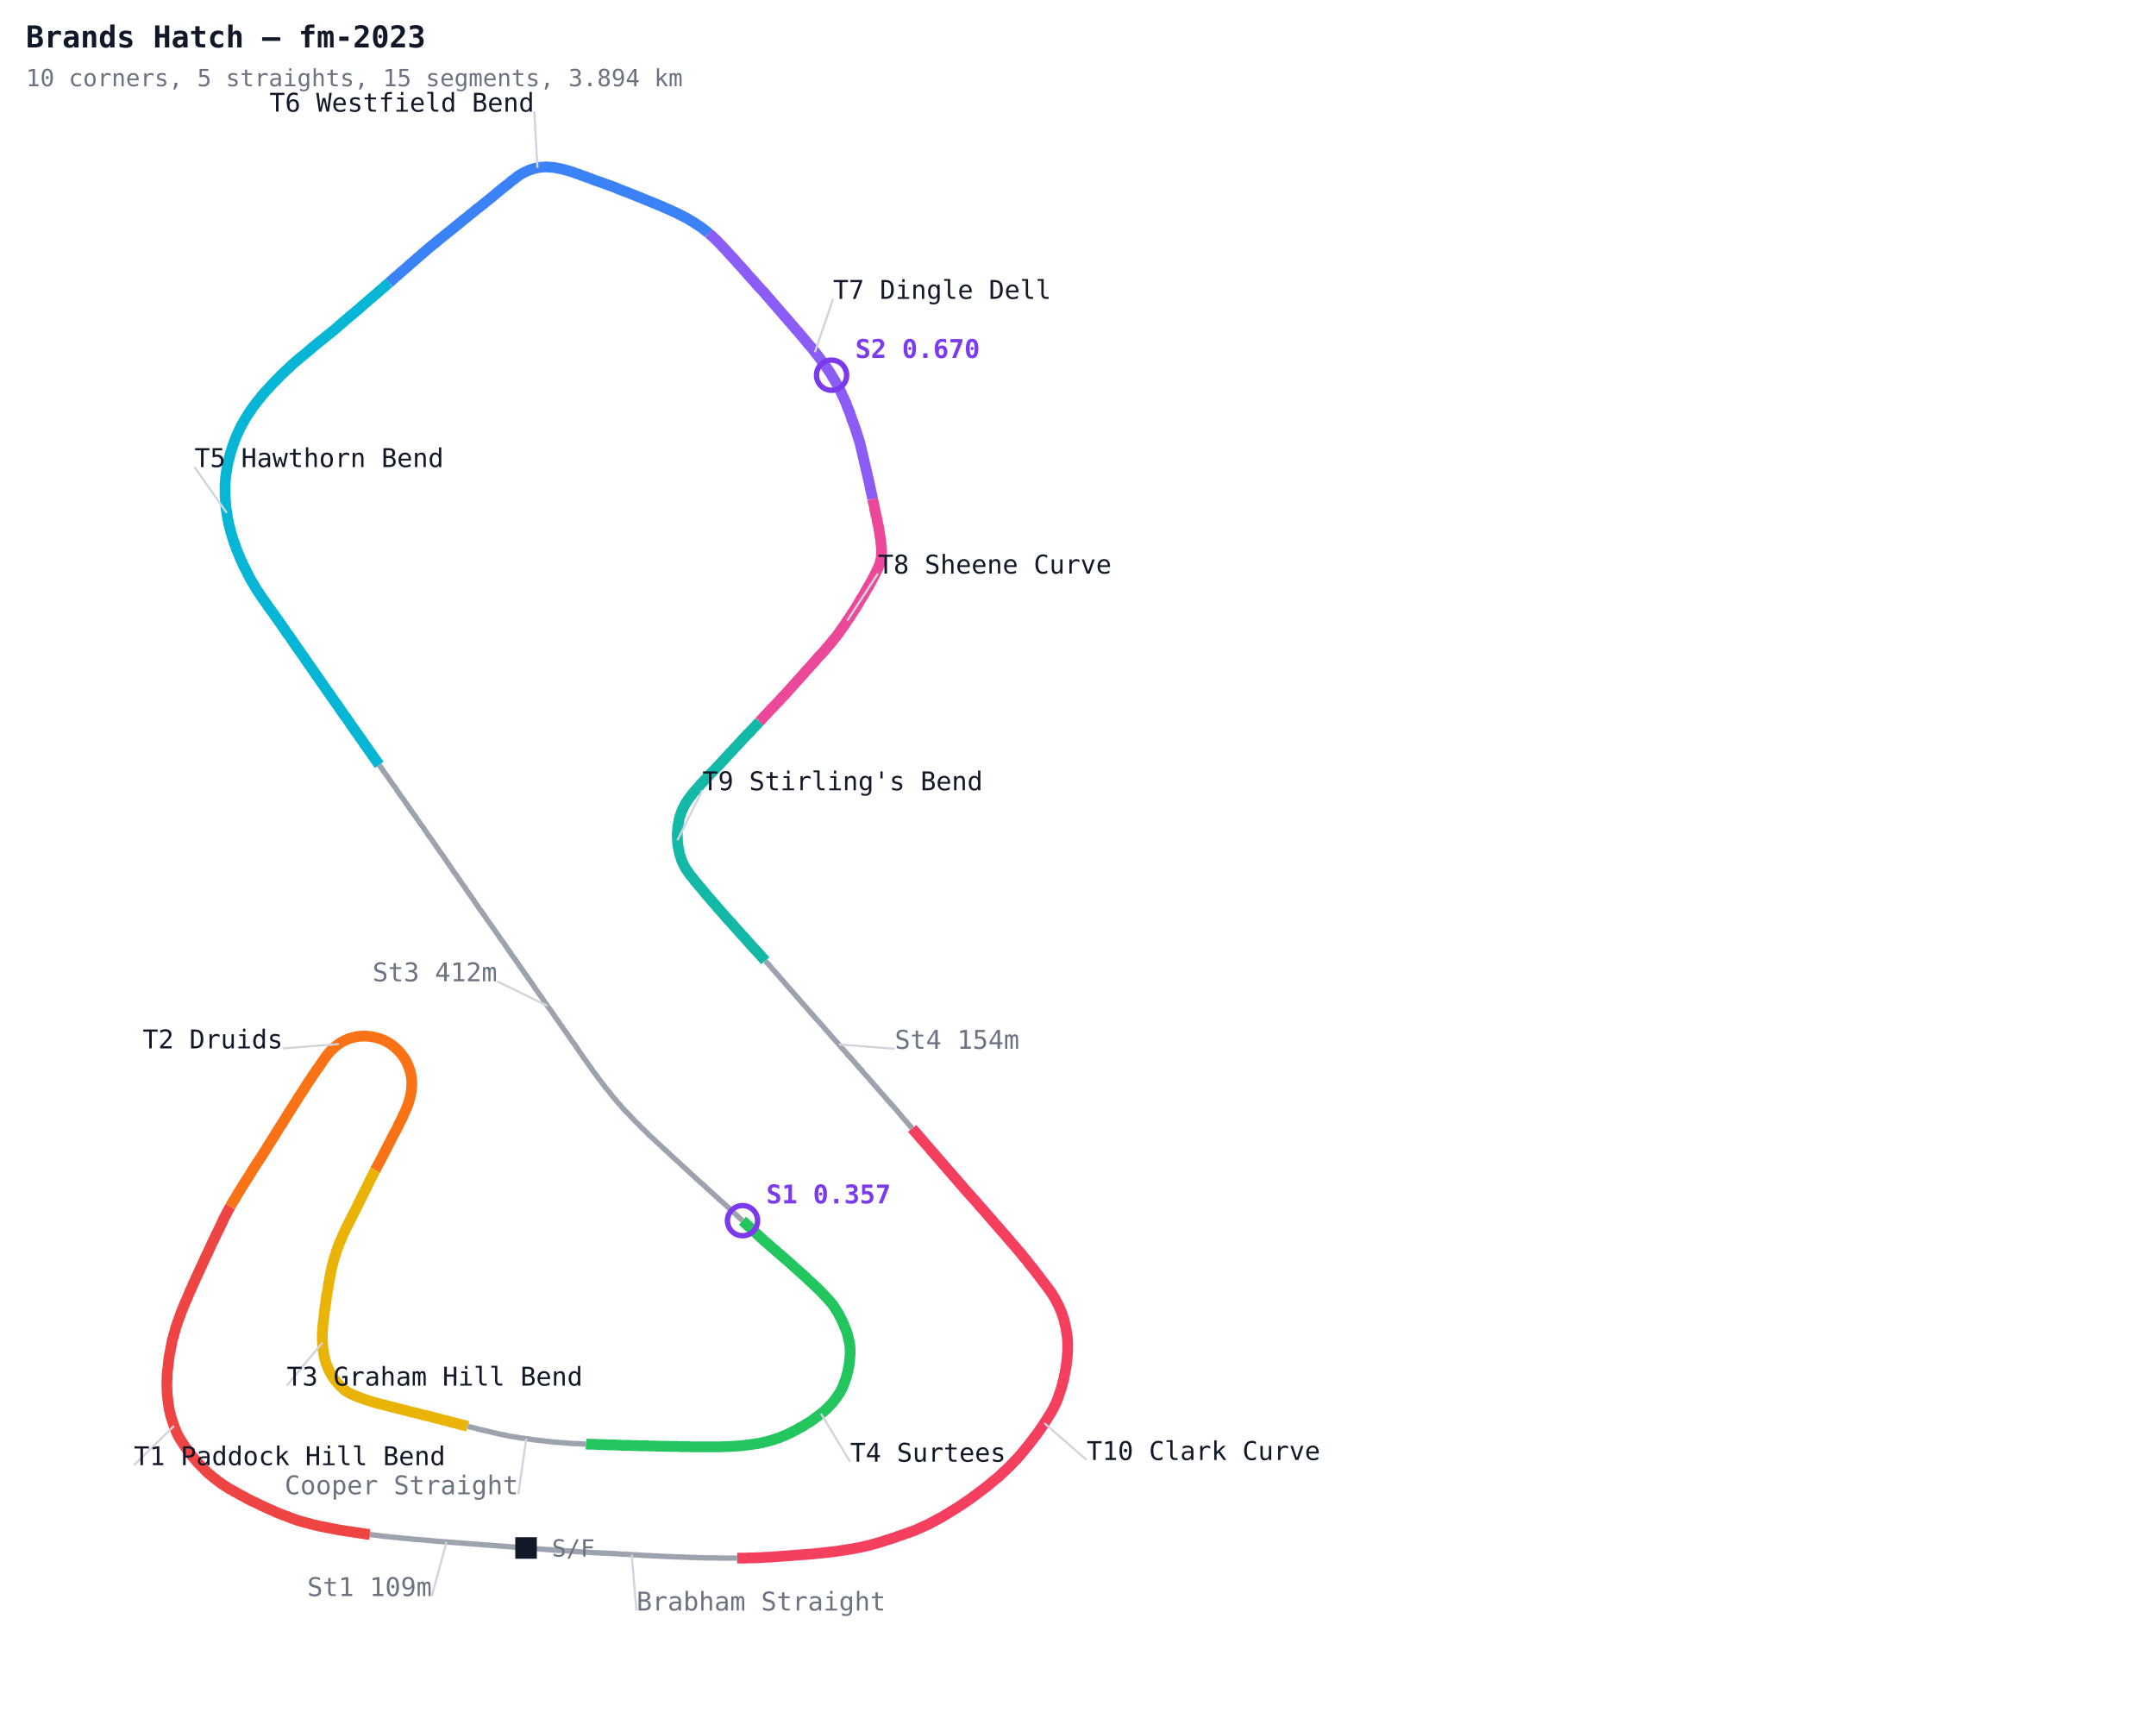
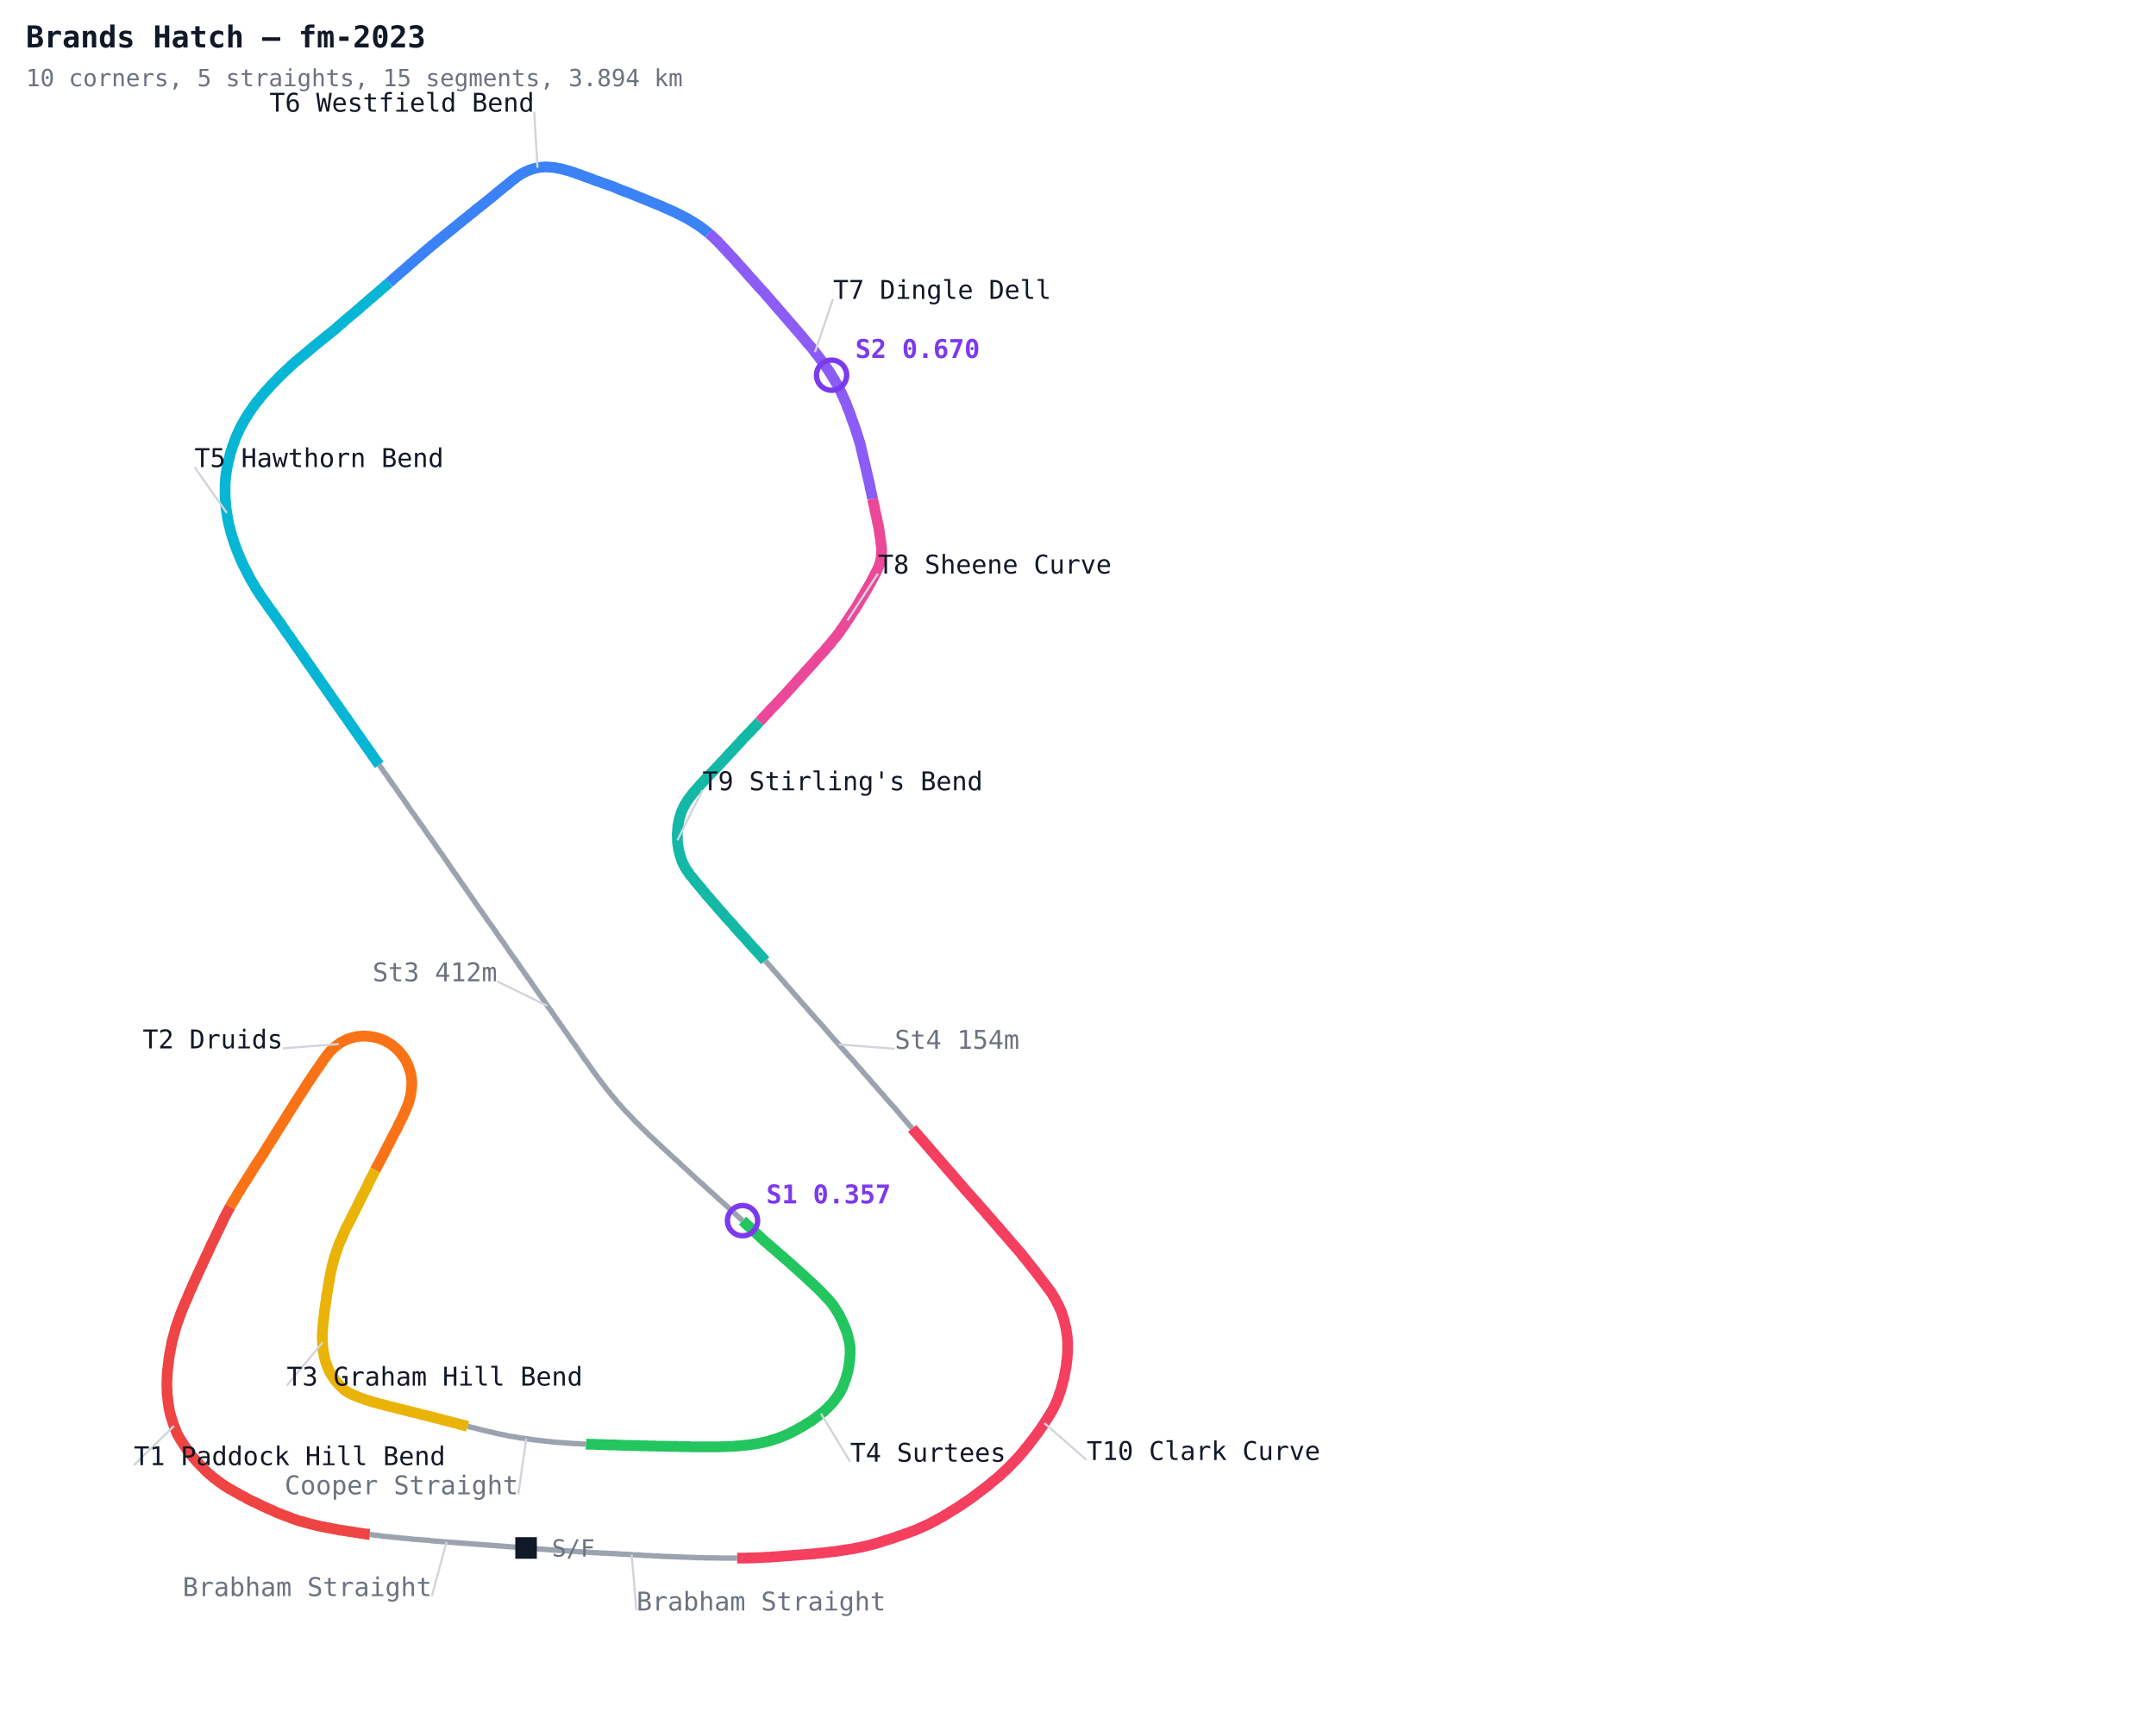
<svg xmlns="http://www.w3.org/2000/svg" width="1000" height="800" viewBox="0 0 1000 800">
  <defs>
    <style>
      .name { font-family: monospace; font-size: 12px; }
      .sector { font-family: monospace; font-size: 12px; fill: #7c3aed; font-weight: bold; }
      .title { font-family: monospace; font-size: 14px; fill: #111827; font-weight: bold; }
      .sub { font-family: monospace; font-size: 11px; fill: #6b7280; }
    </style>
  </defs>
  <rect width="1000" height="800" fill="#ffffff" />
  <polyline fill="none" stroke="#9ca3af" stroke-width="2.5" points="244.0,717.9 242.7,717.8 241.4,717.7 240.1,717.6 238.8,717.5 237.4,717.4 236.1,717.3 234.8,717.2 233.5,717.1 232.2,717.0 230.8,716.9 229.5,716.8 228.2,716.7 226.9,716.6 225.5,716.5 224.2,716.4 222.9,716.3 221.6,716.2 220.3,716.1 218.9,716.0 217.6,715.9 216.3,715.8 215.0,715.7 213.7,715.6 212.3,715.5 211.0,715.4 209.7,715.3 208.4,715.2 207.1,715.1 205.7,715.0 204.4,714.9 203.1,714.8 201.8,714.7 200.5,714.6 199.1,714.4 197.8,714.3 196.5,714.2 195.2,714.1 193.9,714.0 192.5,713.9 191.2,713.8 189.9,713.6 188.6,713.5 187.3,713.4 185.9,713.3 184.6,713.1 183.3,713.0 182.0,712.9 180.7,712.7 179.4,712.6 178.0,712.5 176.7,712.3 175.4,712.1 174.1,712.0 172.8,711.8 171.5,711.6" />
  <polyline fill="none" stroke="#ef4444" stroke-width="5" points="171.5,711.6 170.1,711.5 168.8,711.3 167.5,711.1 166.2,710.9 164.9,710.7 163.6,710.5 162.3,710.3 161.0,710.1 159.7,709.9 158.4,709.7 157.0,709.5 155.7,709.2 154.4,709.0 153.1,708.7 151.8,708.5 150.5,708.2 149.2,708.0 147.9,707.7 146.7,707.4 145.4,707.1 144.1,706.8 142.8,706.4 141.5,706.1 140.2,705.7 139.0,705.4 137.7,705.0 136.4,704.5 135.2,704.1 134.0,703.6 132.7,703.1 131.5,702.7 130.3,702.2 129.0,701.7 127.8,701.2 126.6,700.6 125.4,700.1 124.2,699.6 123.0,699.0 121.8,698.5 120.6,697.9 119.4,697.3 118.2,696.7 117.0,696.2 115.8,695.6 114.6,695.0 113.5,694.3 112.3,693.7 111.1,693.1 110.0,692.4 108.8,691.8 107.7,691.1 106.5,690.5 105.4,689.8 104.3,689.1 103.2,688.4 102.1,687.6 101.0,686.8 100.0,686.0 98.9,685.2 97.9,684.3 96.9,683.5 95.9,682.6 95.0,681.7 94.1,680.7 93.1,679.8 92.2,678.8 91.3,677.9 90.5,676.9 89.6,675.9 88.8,674.9 87.9,673.8 87.1,672.8 86.4,671.7 85.6,670.6 84.9,669.5 84.2,668.4 83.5,667.3 82.8,666.1 82.2,665.0 81.7,663.8 81.2,662.5 80.7,661.3 80.3,660.1 79.9,658.8 79.5,657.6 79.1,656.3 78.8,655.0 78.5,653.7 78.3,652.4 78.1,651.2 77.9,649.9 77.8,648.5 77.6,647.2 77.5,645.9 77.5,644.6 77.4,643.3 77.4,642.0 77.4,640.7 77.5,639.4 77.5,638.1 77.6,636.8 77.7,635.5 77.9,634.2 78.0,632.9 78.2,631.6 78.3,630.3 78.5,629.0 78.7,627.7 79.0,626.4 79.2,625.1 79.5,623.8 79.7,622.6 80.0,621.3 80.4,620.0 80.7,618.7 81.1,617.5 81.4,616.2 81.8,614.9 82.2,613.7 82.7,612.4 83.1,611.2 83.6,609.9 84.0,608.7 84.5,607.5 85.0,606.2 85.5,605.0 86.0,603.8 86.6,602.6 87.1,601.4 87.6,600.1 88.1,598.9 88.7,597.7 89.2,596.5 89.7,595.3 90.3,594.1 90.8,592.9 91.4,591.7 91.9,590.5 92.5,589.3 93.0,588.1 93.6,586.9 94.1,585.7 94.7,584.5 95.2,583.3 95.8,582.1 96.4,580.9 96.9,579.7 97.5,578.5 98.0,577.3 98.6,576.1 99.2,574.9 99.8,573.7 100.3,572.5 100.9,571.3 101.5,570.2 102.0,569.0 102.6,567.8 103.2,566.6 103.7,565.4 104.3,564.2 104.9,563.1 105.5,561.9 106.2,560.7 106.8,559.6" />
  <polyline fill="none" stroke="#f97316" stroke-width="5" points="106.8,559.6 107.4,558.4 108.1,557.3 108.8,556.2 109.5,555.0 110.1,553.9 110.8,552.8 111.5,551.7 112.2,550.5 112.9,549.4 113.6,548.3 114.3,547.2 115.0,546.1 115.7,545.0 116.4,543.9 117.1,542.7 117.8,541.6 118.5,540.5 119.2,539.4 120.0,538.3 120.7,537.2 121.4,536.1 122.1,535.0 122.8,533.9 123.5,532.8 124.2,531.6 124.9,530.5 125.6,529.4 126.3,528.3 127.0,527.2 127.7,526.1 128.4,524.9 129.1,523.8 129.8,522.7 130.5,521.6 131.2,520.5 131.9,519.4 132.6,518.3 133.3,517.1 134.0,516.0 134.7,514.9 135.4,513.8 136.1,512.7 136.8,511.6 137.5,510.5 138.2,509.4 138.9,508.2 139.7,507.1 140.4,506.0 141.1,504.9 141.8,503.8 142.5,502.7 143.2,501.6 144.0,500.5 144.7,499.4 145.4,498.3 146.2,497.2 146.9,496.1 147.7,495.1 148.4,494.0 149.2,492.9 149.9,491.8 150.7,490.7 151.5,489.6 152.3,488.6 153.1,487.6 154.1,486.7 155.0,485.8 156.1,484.9 157.1,484.2 158.2,483.4 159.4,482.8 160.6,482.2 161.8,481.7 163.1,481.3 164.4,481.0 165.7,480.7 167.0,480.6 168.3,480.5 169.6,480.5 170.9,480.6 172.3,480.8 173.6,481.0 174.8,481.3 176.1,481.7 177.4,482.2 178.6,482.7 179.7,483.3 180.9,484.0 182.0,484.8 183.0,485.6 184.0,486.5 184.9,487.4 185.8,488.4 186.6,489.4 187.4,490.5 188.1,491.6 188.7,492.8 189.2,494.0 189.7,495.2 190.1,496.5 190.5,497.8 190.7,499.1 190.9,500.4 191.0,501.7 191.0,503.0 190.9,504.3 190.8,505.6 190.6,506.9 190.4,508.2 190.0,509.5 189.7,510.8 189.3,512.0 188.8,513.3 188.3,514.5 187.8,515.7 187.2,516.9 186.7,518.1 186.1,519.3 185.5,520.5 184.9,521.6 184.4,522.8 183.8,524.0 183.1,525.2 182.5,526.3 181.9,527.5 181.3,528.7 180.7,529.9 180.1,531.0 179.5,532.2 178.9,533.4 178.3,534.5 177.7,535.7 177.1,536.9 176.5,538.0 175.9,539.2 175.2,540.4 174.6,541.6 174.0,542.7" />
  <polyline fill="none" stroke="#eab308" stroke-width="5" points="174.0,542.7 173.4,543.9 172.8,545.1 172.2,546.3 171.6,547.4 171.0,548.6 170.5,549.8 169.9,551.0 169.3,552.1 168.7,553.3 168.1,554.5 167.5,555.7 166.9,556.9 166.3,558.1 165.8,559.2 165.2,560.4 164.6,561.6 164.0,562.8 163.4,563.9 162.8,565.1 162.2,566.3 161.6,567.5 161.0,568.7 160.4,569.8 159.9,571.0 159.3,572.2 158.8,573.4 158.3,574.7 157.7,575.9 157.2,577.1 156.8,578.3 156.3,579.6 155.9,580.8 155.5,582.1 155.1,583.3 154.7,584.6 154.4,585.9 154.0,587.2 153.8,588.4 153.5,589.7 153.2,591.0 153.0,592.3 152.8,593.6 152.5,594.9 152.3,596.2 152.1,597.6 151.9,598.9 151.6,600.2 151.4,601.5 151.3,602.8 151.1,604.1 150.9,605.4 150.7,606.7 150.5,608.0 150.4,609.4 150.2,610.7 150.1,612.0 149.9,613.3 149.8,614.6 149.7,615.9 149.6,617.3 149.5,618.6 149.5,619.9 149.5,621.2 149.6,622.6 149.6,623.9 149.8,625.2 149.9,626.5 150.2,627.8 150.4,629.1 150.7,630.4 151.1,631.7 151.5,632.9 152.0,634.2 152.5,635.4 153.1,636.6 153.8,637.7 154.5,638.8 155.3,639.9 156.1,640.9 157.0,641.9 157.9,642.9 158.9,643.8 159.8,644.7 160.9,645.4 162.1,646.1 163.3,646.7 164.5,647.2 165.7,647.7 166.9,648.2 168.2,648.6 169.4,649.1 170.7,649.5 172.0,649.9 173.2,650.3 174.5,650.6 175.8,651.0 177.1,651.3 178.4,651.6 179.6,652.0 180.9,652.3 182.2,652.6 183.5,652.9 184.8,653.3 186.1,653.6 187.3,653.9 188.6,654.2 189.9,654.6 191.2,654.9 192.5,655.2 193.8,655.5 195.1,655.9 196.3,656.2 197.6,656.5 198.9,656.8 200.2,657.1 201.5,657.5 202.8,657.8 204.0,658.1 205.3,658.5 206.6,658.8 207.9,659.1 209.2,659.5 210.5,659.8 211.7,660.1 213.0,660.5 214.3,660.8 215.6,661.1 216.9,661.5" />
  <polyline fill="none" stroke="#9ca3af" stroke-width="2.5" points="216.9,661.5 218.1,661.8 219.4,662.1 220.7,662.4 222.0,662.8 223.3,663.1 224.6,663.4 225.9,663.7 227.2,664.0 228.4,664.3 229.7,664.6 231.0,664.9 232.3,665.2 233.6,665.4 234.9,665.7 236.2,666.0 237.5,666.2 238.8,666.4 240.1,666.6 241.4,666.9 242.8,667.0 244.1,667.2 245.4,667.4 246.7,667.6 248.0,667.8 249.3,667.9 250.6,668.1 251.9,668.2 253.3,668.4 254.6,668.5 255.9,668.7 257.2,668.8 258.5,668.9 259.9,669.0 261.2,669.1 262.5,669.2 263.8,669.3 265.1,669.4 266.5,669.5 267.8,669.5 269.1,669.6 270.4,669.7 271.8,669.7" />
  <polyline fill="none" stroke="#22c55e" stroke-width="5" points="271.8,669.7 273.1,669.8 274.4,669.8 275.7,669.8 277.1,669.9 278.4,669.9 279.7,670.0 281.0,670.0 282.3,670.1 283.7,670.1 285.0,670.1 286.3,670.2 287.6,670.2 289.0,670.3 290.3,670.3 291.6,670.3 292.9,670.4 294.3,670.4 295.6,670.4 296.9,670.5 298.2,670.5 299.6,670.5 300.9,670.6 302.2,670.6 303.5,670.6 304.9,670.7 306.2,670.7 307.5,670.7 308.8,670.7 310.2,670.8 311.5,670.8 312.8,670.8 314.1,670.8 315.5,670.9 316.8,670.9 318.1,670.9 319.4,670.9 320.8,671.0 322.1,671.0 323.4,671.0 324.7,671.0 326.1,671.0 327.4,671.0 328.7,671.0 330.0,671.0 331.4,671.0 332.7,671.0 334.0,671.0 335.3,670.9 336.6,670.9 338.0,670.8 339.3,670.8 340.6,670.7 341.9,670.6 343.3,670.5 344.6,670.4 345.9,670.2 347.2,670.1 348.5,669.9 349.8,669.7 351.1,669.5 352.4,669.3 353.7,669.0 355.0,668.7 356.3,668.4 357.6,668.0 358.9,667.6 360.1,667.2 361.4,666.8 362.6,666.3 363.8,665.8 365.0,665.3 366.2,664.7 367.4,664.1 368.6,663.5 369.8,662.9 370.9,662.2 372.1,661.6 373.2,660.9 374.3,660.2 375.5,659.5 376.6,658.8 377.6,658.0 378.7,657.2 379.8,656.4 380.8,655.6 381.8,654.8 382.8,653.9 383.8,653.0 384.7,652.0 385.6,651.1 386.5,650.1 387.3,649.0 388.1,648.0 388.8,646.9 389.6,645.8 390.2,644.6 390.8,643.4 391.3,642.2 391.7,640.9 392.2,639.7 392.6,638.4 392.9,637.2 393.3,635.9 393.5,634.6 393.8,633.3 393.9,632.0 394.1,630.7 394.2,629.3 394.3,628.0 394.3,626.7 394.3,625.4 394.2,624.1 394.0,622.8 393.7,621.5 393.4,620.2 393.1,618.9 392.7,617.6 392.2,616.4 391.7,615.2 391.2,614.0 390.7,612.8 390.1,611.6 389.5,610.4 388.9,609.2 388.2,608.1 387.5,607.0 386.8,605.9 386.0,604.8 385.2,603.8 384.3,602.8 383.4,601.8 382.5,600.9 381.6,599.9 380.7,599.0 379.7,598.0 378.8,597.1 377.8,596.2 376.9,595.3 375.9,594.4 374.9,593.5 374.0,592.6 373.0,591.7 372.0,590.8 371.0,589.9 370.0,589.0 369.1,588.2 368.1,587.3 367.1,586.4 366.1,585.5 365.1,584.6 364.1,583.8 363.1,582.9 362.1,582.0 361.1,581.2 360.1,580.3 359.1,579.4 358.1,578.6 357.1,577.7 356.1,576.8 355.1,576.0 354.1,575.1 353.1,574.2 352.2,573.3 351.2,572.4 350.2,571.5 349.3,570.6 348.3,569.7 347.3,568.8 346.3,567.9 345.4,567.0 344.4,566.1" />
  <polyline fill="none" stroke="#9ca3af" stroke-width="2.5" points="344.4,566.1 343.4,565.2 342.4,564.3 341.5,563.4 340.5,562.5 339.5,561.6 338.5,560.7 337.6,559.8 336.6,558.9 335.6,558.0 334.6,557.1 333.6,556.3 332.7,555.4 331.7,554.5 330.7,553.6 329.7,552.7 328.7,551.8 327.7,550.9 326.8,550.0 325.8,549.1 324.8,548.3 323.8,547.4 322.8,546.5 321.9,545.6 320.9,544.7 319.9,543.8 319.0,542.9 318.0,542.0 317.0,541.1 316.0,540.2 315.1,539.3 314.1,538.4 313.1,537.5 312.1,536.6 311.1,535.7 310.2,534.8 309.2,533.9 308.2,533.0 307.2,532.1 306.3,531.2 305.3,530.3 304.3,529.4 303.4,528.5 302.4,527.6 301.4,526.7 300.5,525.8 299.5,524.8 298.6,523.9 297.6,523.0 296.7,522.0 295.8,521.1 294.8,520.2 293.9,519.2 293.0,518.3 292.1,517.3 291.2,516.3 290.2,515.4 289.3,514.4 288.4,513.4 287.6,512.4 286.7,511.5 285.8,510.4 285.0,509.4 284.1,508.4 283.3,507.4 282.5,506.3 281.6,505.3 280.8,504.3 280.0,503.2 279.2,502.2 278.4,501.1 277.6,500.1 276.8,499.0 276.0,497.9 275.2,496.9 274.5,495.8 273.7,494.7 272.9,493.6 272.2,492.5 271.4,491.5 270.6,490.4 269.9,489.3 269.1,488.2 268.4,487.1 267.6,486.0 266.9,484.9 266.1,483.8 265.3,482.8 264.6,481.7 263.8,480.6 263.1,479.5 262.3,478.4 261.5,477.3 260.8,476.2 260.0,475.2 259.3,474.1 258.5,473.0 257.7,471.9 257.0,470.8 256.2,469.7 255.5,468.6 254.7,467.6 253.9,466.5 253.2,465.4 252.4,464.3 251.7,463.2 250.9,462.1 250.1,461.0 249.4,460.0 248.6,458.9 247.9,457.8 247.1,456.7 246.4,455.6 245.6,454.5 244.8,453.4 244.1,452.3 243.3,451.3 242.6,450.2 241.8,449.1 241.0,448.0 240.3,446.9 239.5,445.8 238.8,444.7 238.0,443.7 237.2,442.6 236.5,441.5 235.7,440.4 235.0,439.3 234.2,438.2 233.5,437.1 232.7,436.1 231.9,435.0 231.2,433.9 230.4,432.8 229.7,431.7 228.9,430.6 228.1,429.5 227.4,428.5 226.6,427.4 225.8,426.3 225.1,425.2 224.3,424.1 223.6,423.0 222.8,422.0 222.0,420.9 221.3,419.8 220.5,418.7 219.8,417.6 219.0,416.5 218.3,415.4 217.5,414.4 216.8,413.3 216.0,412.2 215.3,411.1 214.5,410.0 213.7,408.9 213.0,407.8 212.2,406.7 211.5,405.6 210.7,404.6 210.0,403.5 209.2,402.4 208.5,401.3 207.7,400.2 207.0,399.1 206.2,398.0 205.5,396.9 204.7,395.8 203.9,394.8 203.2,393.7 202.4,392.6 201.7,391.5 200.9,390.4 200.2,389.3 199.4,388.3 198.6,387.2 197.9,386.1 197.1,385.0 196.4,383.9 195.6,382.8 194.8,381.8 194.1,380.7 193.3,379.6 192.6,378.5 191.8,377.4 191.0,376.4 190.3,375.3 189.5,374.2 188.8,373.1 188.0,372.0 187.3,370.9 186.5,369.8 185.7,368.8 185.0,367.7 184.2,366.6 183.5,365.5 182.7,364.4 181.9,363.4 181.2,362.3 180.4,361.2 179.7,360.1 178.9,359.0 178.1,358.0 177.4,356.9 176.6,355.8 175.9,354.7" />
  <polyline fill="none" stroke="#06b6d4" stroke-width="5" points="175.9,354.7 175.1,353.6 174.3,352.5 173.6,351.5 172.8,350.4 172.1,349.3 171.3,348.2 170.5,347.1 169.8,346.1 169.0,345.0 168.3,343.9 167.5,342.8 166.7,341.7 166.0,340.6 165.2,339.6 164.5,338.5 163.7,337.4 162.9,336.3 162.2,335.2 161.4,334.1 160.7,333.0 159.9,332.0 159.1,330.9 158.4,329.8 157.6,328.7 156.9,327.6 156.1,326.5 155.3,325.4 154.6,324.4 153.8,323.3 153.1,322.2 152.3,321.1 151.5,320.0 150.8,318.9 150.0,317.8 149.3,316.8 148.5,315.7 147.8,314.6 147.0,313.5 146.2,312.4 145.5,311.3 144.7,310.2 144.0,309.1 143.2,308.1 142.5,307.0 141.7,305.9 141.0,304.8 140.2,303.7 139.4,302.6 138.7,301.5 137.9,300.5 137.2,299.4 136.4,298.3 135.7,297.2 134.9,296.1 134.2,295.0 133.4,294.0 132.6,292.9 131.9,291.8 131.1,290.7 130.4,289.6 129.6,288.5 128.9,287.5 128.1,286.4 127.3,285.3 126.6,284.2 125.8,283.2 125.0,282.1 124.2,281.0 123.5,279.9 122.7,278.8 122.0,277.8 121.2,276.7 120.5,275.6 119.8,274.5 119.0,273.4 118.3,272.2 117.7,271.1 117.0,270.0 116.3,268.8 115.7,267.7 115.1,266.5 114.5,265.3 113.9,264.1 113.3,263.0 112.7,261.8 112.2,260.6 111.6,259.4 111.1,258.1 110.6,256.9 110.1,255.7 109.6,254.5 109.2,253.2 108.7,252.0 108.3,250.7 107.9,249.5 107.5,248.2 107.1,246.9 106.8,245.7 106.5,244.4 106.1,243.1 105.9,241.8 105.6,240.5 105.4,239.2 105.2,237.9 105.0,236.6 104.8,235.3 104.7,234.0 104.6,232.7 104.5,231.3 104.4,230.0 104.4,228.7 104.4,227.4 104.4,226.1 104.4,224.7 104.5,223.4 104.6,222.1 104.7,220.8 104.9,219.5 105.1,218.2 105.3,216.9 105.6,215.6 105.8,214.3 106.2,213.0 106.5,211.7 106.8,210.4 107.2,209.2 107.6,207.9 108.0,206.6 108.5,205.4 108.9,204.2 109.4,202.9 109.9,201.7 110.5,200.5 111.0,199.3 111.6,198.1 112.2,196.9 112.9,195.8 113.5,194.6 114.2,193.5 114.9,192.4 115.6,191.3 116.4,190.2 117.1,189.1 117.9,188.0 118.7,187.0 119.5,185.9 120.4,184.9 121.2,183.8 122.1,182.8 122.9,181.8 123.8,180.9 124.7,179.9 125.6,178.9 126.5,177.9 127.4,177.0 128.4,176.0 129.3,175.1 130.2,174.1 131.2,173.2 132.1,172.3 133.1,171.4 134.1,170.5 135.0,169.6 136.0,168.7 137.0,167.8 138.0,167.0 139.0,166.1 140.0,165.3 141.1,164.4 142.1,163.6 143.1,162.7 144.1,161.9 145.1,161.0 146.1,160.2 147.2,159.3 148.2,158.5 149.2,157.7 150.3,156.8 151.3,156.0 152.3,155.2 153.4,154.3 154.4,153.5 155.4,152.7 156.4,151.8 157.4,150.9 158.4,150.1 159.4,149.2 160.4,148.3 161.4,147.5 162.4,146.6 163.4,145.8 164.5,144.9 165.5,144.0 166.5,143.2 167.5,142.3 168.5,141.4 169.5,140.6 170.5,139.7 171.5,138.8 172.5,138.0 173.5,137.1 174.5,136.3 175.5,135.4 176.5,134.5 177.5,133.7 178.5,132.8 179.5,131.9 180.5,131.1" />
  <polyline fill="none" stroke="#3b82f6" stroke-width="5" points="180.5,131.1 181.5,130.2 182.5,129.3 183.5,128.4 184.5,127.6 185.5,126.7 186.5,125.8 187.5,125.0 188.5,124.1 189.5,123.2 190.5,122.3 191.5,121.5 192.5,120.6 193.5,119.7 194.5,118.9 195.5,118.0 196.5,117.1 197.5,116.3 198.5,115.4 199.5,114.6 200.5,113.7 201.6,112.9 202.6,112.0 203.6,111.2 204.6,110.4 205.7,109.5 206.7,108.7 207.7,107.9 208.8,107.0 209.8,106.2 210.8,105.4 211.9,104.5 212.9,103.7 213.9,102.9 214.9,102.0 216.0,101.2 217.0,100.4 218.0,99.5 219.1,98.7 220.1,97.9 221.1,97.0 222.2,96.2 223.2,95.4 224.2,94.6 225.3,93.7 226.3,92.9 227.3,92.1 228.4,91.2 229.4,90.4 230.4,89.5 231.4,88.7 232.4,87.9 233.5,87.0 234.5,86.2 235.6,85.4 236.6,84.5 237.6,83.7 238.7,82.9 239.7,82.1 240.8,81.3 241.9,80.6 243.1,80.0 244.3,79.4 245.5,78.9 246.7,78.5 248.0,78.1 249.3,77.8 250.6,77.6 251.9,77.5 253.2,77.4 254.6,77.5 255.9,77.6 257.2,77.7 258.5,78.0 259.8,78.2 261.1,78.5 262.4,78.9 263.7,79.2 264.9,79.6 266.2,80.0 267.4,80.5 268.7,80.9 269.9,81.4 271.2,81.8 272.4,82.3 273.7,82.7 274.9,83.2 276.1,83.7 277.4,84.1 278.6,84.5 279.9,85.0 281.1,85.4 282.4,85.9 283.6,86.3 284.9,86.8 286.1,87.3 287.3,87.8 288.6,88.3 289.8,88.8 291.0,89.2 292.2,89.7 293.5,90.2 294.7,90.7 295.9,91.2 297.2,91.7 298.4,92.2 299.6,92.7 300.9,93.2 302.1,93.7 303.3,94.2 304.5,94.7 305.7,95.2 307.0,95.7 308.2,96.3 309.4,96.8 310.6,97.3 311.8,97.9 313.0,98.4 314.2,99.0 315.4,99.6 316.6,100.2 317.7,100.8 318.9,101.4 320.0,102.1 321.2,102.8 322.3,103.5 323.4,104.2 324.5,104.9 325.6,105.7 326.6,106.5 327.7,107.3 328.7,108.2" />
  <polyline fill="none" stroke="#8b5cf6" stroke-width="5" points="328.7,108.2 329.7,109.0 330.7,109.9 331.6,110.8 332.6,111.7 333.5,112.7 334.4,113.6 335.3,114.6 336.2,115.5 337.1,116.5 338.0,117.5 338.9,118.5 339.8,119.4 340.7,120.4 341.6,121.4 342.4,122.4 343.3,123.3 344.2,124.3 345.1,125.3 346.0,126.3 346.8,127.3 347.7,128.3 348.6,129.3 349.5,130.2 350.3,131.2 351.2,132.2 352.1,133.2 353.0,134.2 353.9,135.1 354.8,136.1 355.6,137.1 356.5,138.1 357.4,139.1 358.2,140.1 359.1,141.1 360.0,142.1 360.8,143.1 361.7,144.1 362.6,145.1 363.4,146.1 364.3,147.1 365.2,148.1 366.0,149.1 366.9,150.1 367.8,151.1 368.6,152.1 369.5,153.1 370.4,154.1 371.2,155.1 372.1,156.1 372.9,157.1 373.8,158.2 374.6,159.2 375.5,160.2 376.4,161.2 377.2,162.2 378.0,163.3 378.8,164.3 379.6,165.3 380.4,166.4 381.2,167.5 382.0,168.5 382.8,169.6 383.5,170.7 384.3,171.8 385.0,172.9 385.7,174.0 386.4,175.2 387.1,176.3 387.7,177.4 388.4,178.6 389.0,179.8 389.6,180.9 390.2,182.1 390.7,183.3 391.3,184.5 391.8,185.7 392.4,186.9 392.8,188.2 393.3,189.4 393.8,190.6 394.3,191.9 394.7,193.1 395.1,194.4 395.6,195.6 396.0,196.8 396.5,198.1 396.9,199.3 397.3,200.6 397.7,201.8 398.1,203.1 398.5,204.4 398.9,205.6 399.2,206.9 399.5,208.2 399.8,209.5 400.1,210.8 400.4,212.0 400.7,213.3 401.0,214.6 401.3,215.9 401.6,217.2 401.9,218.5 402.2,219.8 402.5,221.1 402.8,222.4 403.1,223.6 403.4,224.9 403.6,226.2 403.9,227.5 404.2,228.8 404.5,230.1 404.7,231.4" />
  <polyline fill="none" stroke="#ec4899" stroke-width="5" points="404.7,231.4 405.0,232.7 405.3,234.0 405.6,235.3 405.8,236.6 406.1,237.9 406.4,239.2 406.7,240.4 406.9,241.7 407.2,243.0 407.5,244.3 407.7,245.6 407.9,246.9 408.1,248.3 408.3,249.6 408.5,250.9 408.6,252.2 408.8,253.5 408.9,254.8 408.9,256.2 408.8,257.5 408.7,258.8 408.4,260.1 408.1,261.3 407.6,262.6 407.1,263.8 406.5,265.0 405.9,266.2 405.3,267.4 404.7,268.5 404.1,269.7 403.4,270.9 402.8,272.0 402.1,273.2 401.4,274.3 400.8,275.5 400.1,276.6 399.4,277.7 398.7,278.9 398.1,280.0 397.4,281.1 396.7,282.3 395.9,283.4 395.2,284.5 394.5,285.6 393.8,286.7 393.0,287.8 392.3,288.9 391.6,290.0 390.8,291.1 390.0,292.2 389.3,293.3 388.5,294.3 387.7,295.4 386.8,296.4 386.0,297.4 385.2,298.5 384.3,299.5 383.4,300.5 382.6,301.5 381.7,302.5 380.8,303.5 379.9,304.4 379.0,305.4 378.2,306.4 377.3,307.4 376.4,308.4 375.5,309.4 374.6,310.4 373.7,311.3 372.9,312.3 372.0,313.3 371.1,314.3 370.2,315.3 369.3,316.3 368.4,317.3 367.5,318.3 366.7,319.2 365.8,320.2 364.9,321.2 364.0,322.2 363.1,323.1 362.2,324.1 361.3,325.1 360.4,326.0 359.5,327.0 358.5,328.0 357.6,328.9 356.7,329.9 355.8,330.9 354.9,331.8 354.0,332.8 353.1,333.8 352.2,334.7" />
  <polyline fill="none" stroke="#14b8a6" stroke-width="5" points="352.2,334.7 351.3,335.7 350.4,336.7 349.5,337.6 348.6,338.6 347.7,339.6 346.7,340.5 345.8,341.5 344.9,342.4 344.0,343.4 343.1,344.4 342.2,345.4 341.3,346.3 340.4,347.3 339.5,348.3 338.6,349.2 337.7,350.2 336.8,351.2 335.9,352.2 335.0,353.1 334.1,354.1 333.2,355.1 332.3,356.0 331.4,357.0 330.5,357.9 329.5,358.9 328.6,359.9 327.7,360.8 326.8,361.8 325.9,362.8 325.0,363.7 324.2,364.7 323.3,365.7 322.4,366.7 321.5,367.7 320.7,368.8 319.9,369.8 319.1,370.9 318.4,372.0 317.7,373.1 317.1,374.3 316.5,375.5 316.0,376.7 315.6,378.0 315.2,379.2 314.9,380.5 314.7,381.8 314.4,383.1 314.3,384.5 314.2,385.8 314.1,387.1 314.2,388.4 314.2,389.7 314.3,391.1 314.5,392.4 314.7,393.7 315.0,395.0 315.3,396.3 315.7,397.5 316.1,398.8 316.6,400.0 317.2,401.2 317.8,402.4 318.5,403.5 319.3,404.6 320.0,405.7 320.9,406.7 321.7,407.7 322.5,408.8 323.4,409.8 324.2,410.8 325.1,411.8 325.9,412.8 326.8,413.9 327.6,414.9 328.5,415.9 329.4,416.9 330.2,417.9 331.1,418.9 332.0,419.9 332.8,420.9 333.7,421.9 334.6,422.9 335.5,423.9 336.3,424.9 337.2,425.9 338.1,426.9 339.0,427.8 339.9,428.8 340.7,429.8 341.6,430.8 342.5,431.8 343.4,432.8 344.3,433.8 345.2,434.7 346.1,435.7 346.9,436.7 347.8,437.7 348.7,438.7 349.6,439.7 350.5,440.6 351.4,441.6 352.3,442.6 353.2,443.6 354.1,444.6 354.9,445.6" />
  <polyline fill="none" stroke="#9ca3af" stroke-width="2.5" points="354.9,445.6 355.8,446.5 356.7,447.5 357.6,448.5 358.4,449.5 359.3,450.5 360.2,451.5 361.1,452.5 361.9,453.5 362.8,454.5 363.7,455.5 364.5,456.5 365.4,457.5 366.3,458.5 367.2,459.5 368.0,460.5 368.9,461.5 369.8,462.5 370.7,463.5 371.5,464.5 372.4,465.5 373.3,466.5 374.2,467.5 375.0,468.5 375.9,469.5 376.8,470.5 377.7,471.5 378.5,472.5 379.4,473.4 380.3,474.4 381.2,475.4 382.1,476.4 382.9,477.4 383.8,478.4 384.7,479.4 385.5,480.4 386.4,481.4 387.3,482.4 388.2,483.4 389.1,484.4 389.9,485.4 390.8,486.4 391.7,487.4 392.6,488.4 393.4,489.4 394.3,490.3 395.2,491.3 396.1,492.3 396.9,493.3 397.8,494.3 398.7,495.3 399.6,496.3 400.4,497.3 401.3,498.3 402.2,499.3 403.1,500.3 403.9,501.3 404.8,502.3 405.7,503.3 406.6,504.3 407.4,505.3 408.3,506.3 409.2,507.3 410.1,508.3 410.9,509.3 411.8,510.3 412.7,511.3 413.5,512.2 414.4,513.2 415.3,514.2 416.1,515.2 417.0,516.2 417.9,517.3 418.7,518.3 419.6,519.3 420.5,520.3 421.3,521.3 422.2,522.3 423.1,523.3" />
  <polyline fill="none" stroke="#f43f5e" stroke-width="5" points="423.1,523.3 423.9,524.3 424.8,525.3 425.7,526.3 426.5,527.3 427.4,528.3 428.3,529.3 429.1,530.3 430.0,531.3 430.9,532.3 431.7,533.3 432.6,534.3 433.5,535.3 434.3,536.3 435.2,537.3 436.1,538.3 436.9,539.3 437.8,540.3 438.7,541.3 439.5,542.3 440.4,543.3 441.3,544.3 442.1,545.3 443.0,546.3 443.9,547.3 444.7,548.3 445.6,549.3 446.5,550.3 447.3,551.3 448.2,552.3 449.1,553.3 450.0,554.3 450.8,555.2 451.7,556.2 452.6,557.2 453.5,558.2 454.3,559.2 455.2,560.2 456.1,561.2 457.0,562.2 457.8,563.2 458.7,564.2 459.6,565.2 460.5,566.2 461.3,567.2 462.2,568.2 463.1,569.2 463.9,570.2 464.8,571.2 465.7,572.2 466.6,573.2 467.4,574.2 468.3,575.2 469.1,576.2 470.0,577.2 470.9,578.2 471.7,579.2 472.6,580.2 473.5,581.2 474.3,582.3 475.1,583.3 476.0,584.3 476.8,585.4 477.6,586.4 478.4,587.4 479.3,588.5 480.1,589.5 480.9,590.6 481.7,591.6 482.5,592.7 483.3,593.7 484.1,594.8 484.9,595.8 485.7,596.9 486.5,598.0 487.3,599.0 488.0,600.1 488.7,601.3 489.4,602.4 490.0,603.6 490.6,604.7 491.2,605.9 491.7,607.1 492.3,608.4 492.7,609.6 493.1,610.9 493.5,612.1 493.8,613.4 494.1,614.7 494.4,616.0 494.6,617.3 494.8,618.6 495.0,619.9 495.1,621.3 495.2,622.6 495.2,623.9 495.2,625.2 495.2,626.6 495.1,627.9 495.0,629.2 494.9,630.5 494.7,631.8 494.6,633.1 494.4,634.4 494.1,635.7 493.9,637.0 493.6,638.3 493.4,639.6 493.0,640.9 492.7,642.2 492.3,643.5 492.0,644.7 491.5,646.0 491.1,647.2 490.7,648.5 490.2,649.7 489.7,650.9 489.1,652.1 488.5,653.3 487.9,654.4 487.2,655.6 486.5,656.7 485.8,657.8 485.1,658.9 484.4,660.0 483.7,661.1 482.9,662.2 482.2,663.3 481.4,664.4 480.6,665.5 479.8,666.5 479.0,667.6 478.2,668.6 477.4,669.7 476.6,670.7 475.7,671.7 474.9,672.8 474.0,673.8 473.2,674.8 472.3,675.8 471.4,676.8 470.5,677.7 469.6,678.7 468.7,679.6 467.7,680.6 466.8,681.5 465.8,682.4 464.8,683.3 463.9,684.2 462.9,685.1 461.9,685.9 460.8,686.8 459.8,687.6 458.8,688.5 457.8,689.3 456.7,690.1 455.7,690.9 454.6,691.7 453.6,692.5 452.5,693.3 451.4,694.1 450.4,694.9 449.3,695.6 448.2,696.4 447.1,697.1 446.0,697.9 444.9,698.6 443.8,699.3 442.7,700.0 441.5,700.7 440.4,701.4 439.3,702.1 438.1,702.8 437.0,703.5 435.8,704.1 434.7,704.7 433.5,705.4 432.3,706.0 431.2,706.6 430.0,707.2 428.8,707.7 427.6,708.3 426.4,708.8 425.1,709.4 423.9,709.9 422.7,710.3 421.4,710.8 420.2,711.2 418.9,711.7 417.7,712.1 416.4,712.5 415.2,713.0 413.9,713.4 412.7,713.8 411.4,714.2 410.1,714.6 408.9,715.0 407.6,715.4 406.3,715.8 405.1,716.1 403.8,716.5 402.5,716.8 401.2,717.1 399.9,717.4 398.6,717.7 397.3,717.9 396.0,718.2 394.7,718.4 393.4,718.6 392.1,718.8 390.8,719.0 389.5,719.2 388.2,719.4 386.9,719.6 385.5,719.7 384.2,719.9 382.9,720.0 381.6,720.2 380.3,720.3 379.0,720.4 377.6,720.6 376.3,720.7 375.0,720.8 373.7,720.9 372.4,721.0 371.0,721.1 369.7,721.2 368.4,721.3 367.1,721.4 365.8,721.5 364.4,721.6 363.1,721.7 361.8,721.8 360.5,721.9 359.1,722.0 357.8,722.1 356.5,722.2 355.2,722.2 353.9,722.3 352.5,722.4 351.2,722.4 349.9,722.5 348.6,722.5 347.2,722.5 345.9,722.6 344.6,722.6 343.3,722.6 341.9,722.6" />
  <polyline fill="none" stroke="#9ca3af" stroke-width="2.5" points="341.9,722.6 340.6,722.6 339.3,722.6 338.0,722.6 336.6,722.6 335.3,722.6 334.0,722.6 332.7,722.5 331.3,722.5 330.0,722.5 328.7,722.5 327.4,722.5 326.0,722.4 324.7,722.4 323.4,722.4 322.1,722.3 320.7,722.3 319.4,722.2 318.1,722.2 316.8,722.1 315.5,722.1 314.1,722.0 312.8,722.0 311.5,721.9 310.2,721.9 308.8,721.8 307.5,721.8 306.2,721.7 304.9,721.6 303.5,721.6 302.2,721.5 300.9,721.4 299.6,721.4 298.2,721.3 296.9,721.2 295.6,721.1 294.3,721.1 293.0,721.0 291.6,720.9 290.3,720.8 289.0,720.8 287.7,720.7 286.4,720.6 285.0,720.5 283.7,720.5 282.4,720.4 281.1,720.3 279.7,720.3 278.4,720.2 277.1,720.1 275.8,720.1 274.4,720.0 273.1,719.9 271.8,719.8 270.5,719.8 269.2,719.7 267.8,719.6 266.5,719.5 265.2,719.4 263.9,719.3 262.5,719.2 261.2,719.1 259.9,719.0 258.6,719.0 257.3,718.9 255.9,718.8 254.6,718.7 253.3,718.6 252.0,718.5 250.6,718.4 249.3,718.3 248.0,718.2 246.7,718.1 245.4,718.0" />
  <line x1="207.1" y1="715.1" x2="200.3" y2="740.2" stroke="#d1d5db" stroke-width="1" />
-   <text x="200.3" y="740.2" text-anchor="end" class="name" fill="#6b7280">St1 109m</text>
+   <text x="200.3" y="740.2" text-anchor="end" class="name" fill="#6b7280">Brabham Straight</text>
  <line x1="80.7" y1="661.3" x2="62.1" y2="679.5" stroke="#d1d5db" stroke-width="1" />
  <text x="62.1" y="679.5" text-anchor="start" class="name" fill="#111827">T1 Paddock Hill Bend</text>
  <line x1="157.1" y1="484.2" x2="131.2" y2="486.2" stroke="#d1d5db" stroke-width="1" />
  <text x="131.2" y="486.2" text-anchor="end" class="name" fill="#111827">T2 Druids</text>
  <line x1="149.6" y1="622.6" x2="133.0" y2="642.6" stroke="#d1d5db" stroke-width="1" />
  <text x="133.0" y="642.6" text-anchor="start" class="name" fill="#111827">T3 Graham Hill Bend</text>
  <line x1="244.1" y1="667.2" x2="240.4" y2="693.0" stroke="#d1d5db" stroke-width="1" />
  <text x="240.4" y="693.0" text-anchor="end" class="name" fill="#6b7280">Cooper Straight</text>
  <line x1="380.8" y1="655.6" x2="394.3" y2="677.9" stroke="#d1d5db" stroke-width="1" />
  <text x="394.3" y="677.9" text-anchor="start" class="name" fill="#111827">T4 Surtees</text>
  <line x1="253.9" y1="466.5" x2="230.6" y2="455.1" stroke="#d1d5db" stroke-width="1" />
  <text x="230.6" y="455.1" text-anchor="end" class="name" fill="#6b7280">St3 412m</text>
  <line x1="105.2" y1="237.9" x2="90.2" y2="216.6" stroke="#d1d5db" stroke-width="1" />
  <text x="90.2" y="216.6" text-anchor="start" class="name" fill="#111827">T5 Hawthorn Bend</text>
  <line x1="249.3" y1="77.8" x2="247.8" y2="51.8" stroke="#d1d5db" stroke-width="1" />
  <text x="247.8" y="51.8" text-anchor="end" class="name" fill="#111827">T6 Westfield Bend</text>
  <line x1="378.0" y1="163.3" x2="386.4" y2="138.6" stroke="#d1d5db" stroke-width="1" />
  <text x="386.4" y="138.6" text-anchor="start" class="name" fill="#111827">T7 Dingle Dell</text>
  <line x1="393.0" y1="287.8" x2="407.2" y2="266.0" stroke="#d1d5db" stroke-width="1" />
  <text x="407.2" y="266.0" text-anchor="start" class="name" fill="#111827">T8 Sheene Curve</text>
  <line x1="314.2" y1="389.7" x2="325.8" y2="366.5" stroke="#d1d5db" stroke-width="1" />
  <text x="325.8" y="366.5" text-anchor="start" class="name" fill="#111827">T9 Stirling's Bend</text>
  <line x1="389.1" y1="484.4" x2="415.0" y2="486.4" stroke="#d1d5db" stroke-width="1" />
  <text x="415.0" y="486.4" text-anchor="start" class="name" fill="#6b7280">St4 154m</text>
  <line x1="484.4" y1="660.0" x2="504.0" y2="677.1" stroke="#d1d5db" stroke-width="1" />
  <text x="504.0" y="677.1" text-anchor="start" class="name" fill="#111827">T10 Clark Curve</text>
  <line x1="293.0" y1="721.0" x2="295.2" y2="746.9" stroke="#d1d5db" stroke-width="1" />
  <text x="295.2" y="746.9" text-anchor="start" class="name" fill="#6b7280">Brabham Straight</text>
  <circle cx="344.4" cy="566.1" r="7" fill="none" stroke="#7c3aed" stroke-width="2.5" />
  <text x="355.4" y="558.1" class="sector">S1 0.357</text>
  <circle cx="385.7" cy="174.0" r="7" fill="none" stroke="#7c3aed" stroke-width="2.5" />
  <text x="396.7" y="166.0" class="sector">S2 0.670</text>
  <rect x="239.0" y="712.9" width="10" height="10" fill="#111827" />
  <text x="256.0" y="721.9" class="sub">S/F</text>
  <text class="title" x="12" y="22">Brands Hatch — fm-2023</text>
  <text class="sub" x="12" y="40">10 corners, 5 straights, 15 segments, 3.894 km</text>
</svg>
